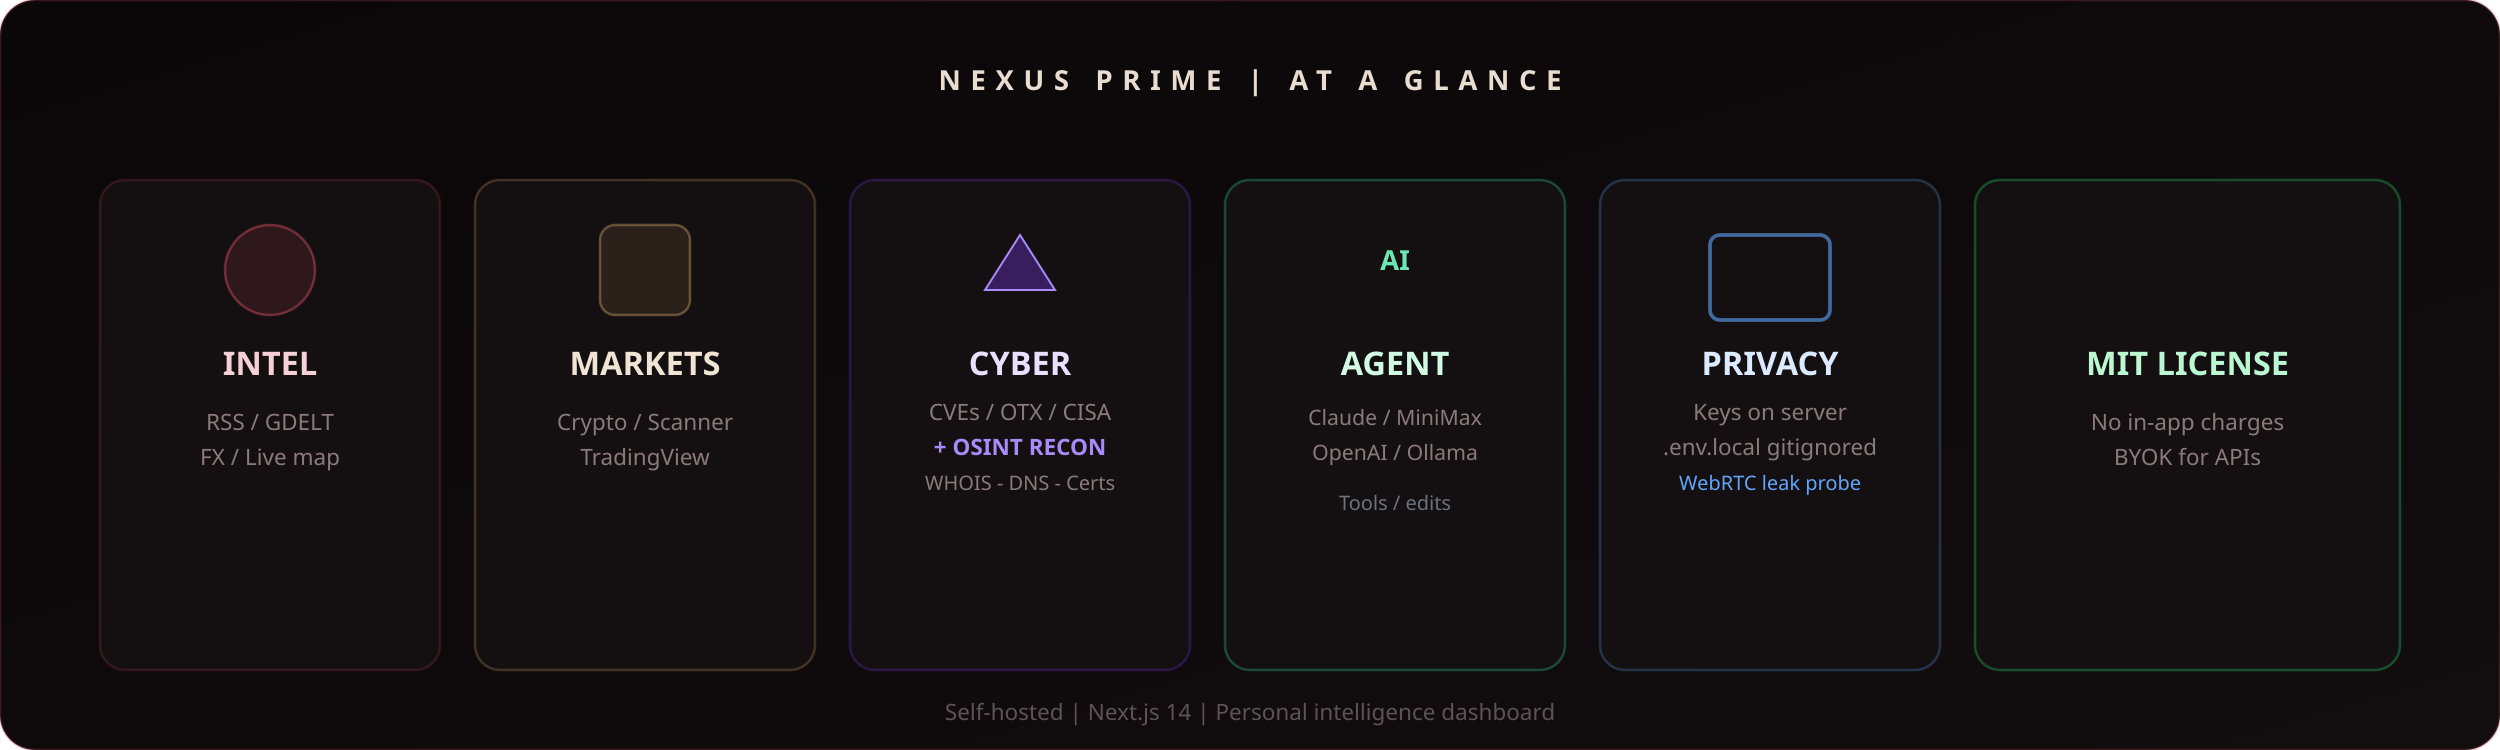
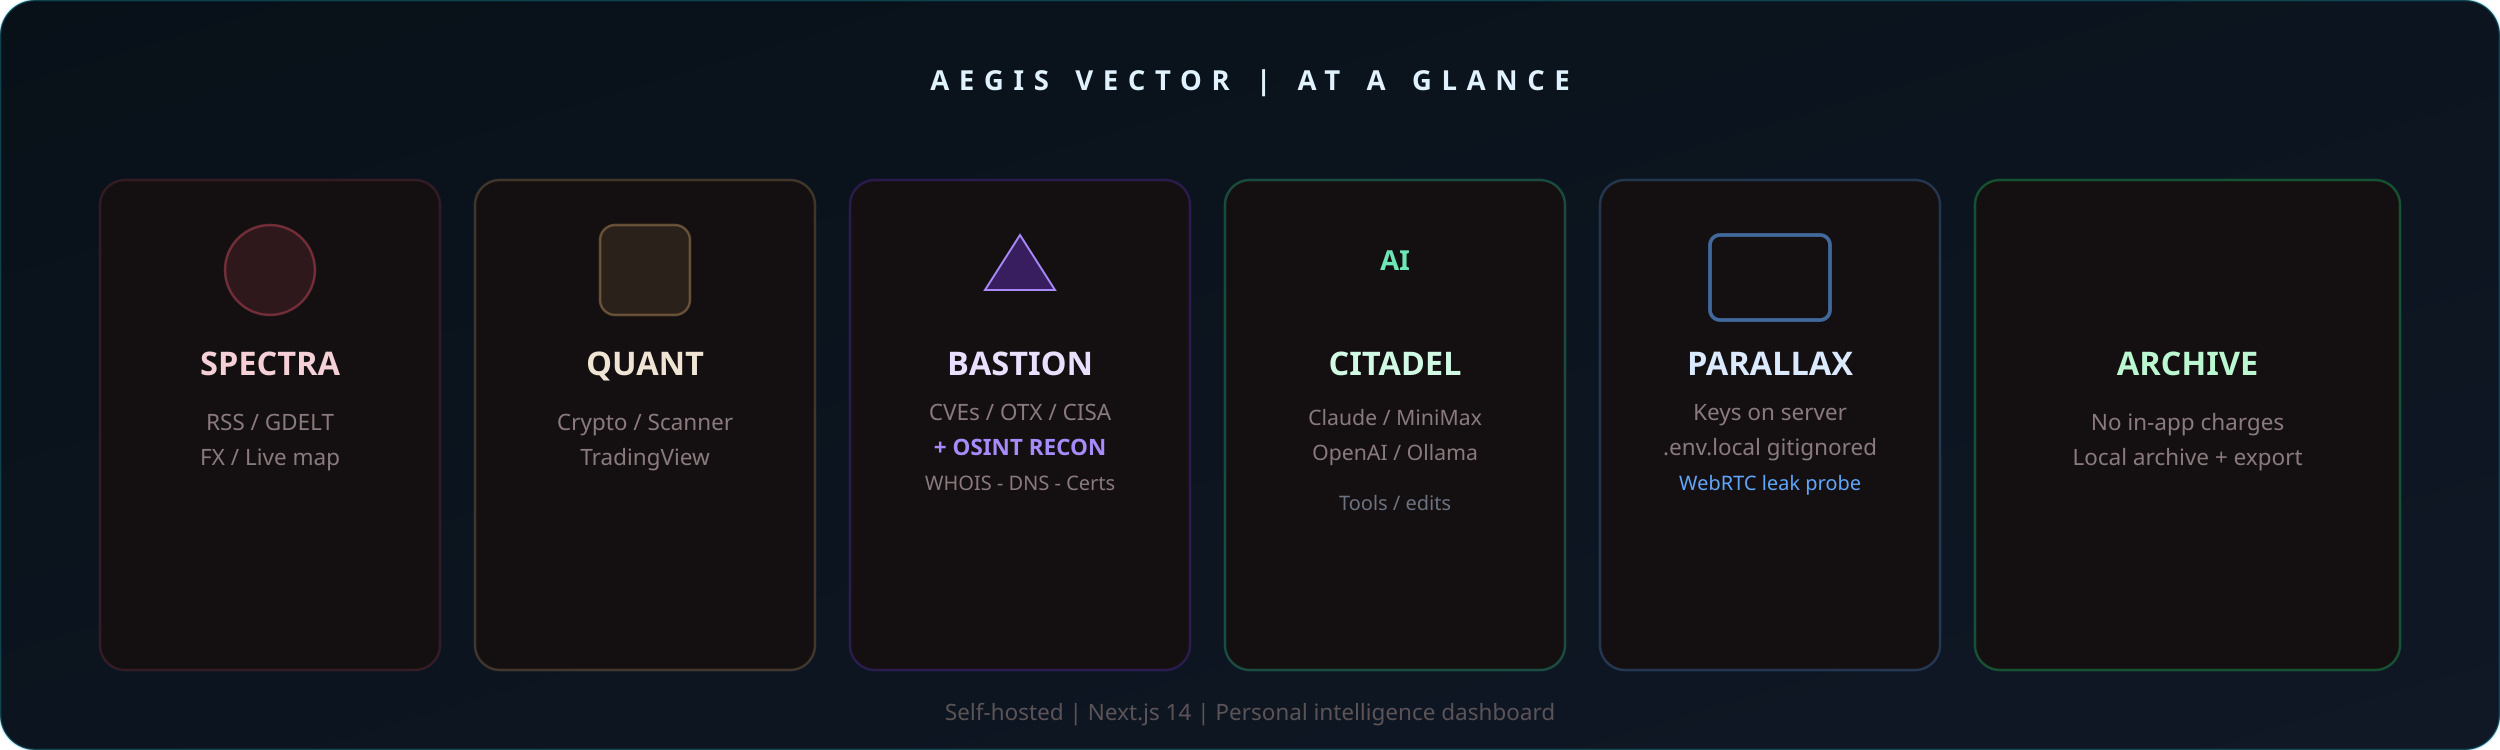
<svg xmlns="http://www.w3.org/2000/svg" viewBox="0 0 1000 300" width="1000" height="300" role="img" aria-labelledby="title desc">
  <defs>
    <linearGradient id="bgf" x1="0%" y1="0%" x2="100%" y2="100%">
-       <stop offset="0%" style="stop-color:#0a0708" />
-       <stop offset="100%" style="stop-color:#120d0f" />
+       <stop offset="0%" style="stop-color:#081018" />
+       <stop offset="100%" style="stop-color:#101826" />
    </linearGradient>
    <linearGradient id="accentf" x1="0%" y1="0%" x2="100%" y2="0%">
-       <stop offset="0%" style="stop-color:#c4485a" />
-       <stop offset="100%" style="stop-color:#d4a56a" />
+       <stop offset="0%" style="stop-color:#22d3ee" />
+       <stop offset="100%" style="stop-color:#f59e0b" />
    </linearGradient>
  </defs>
-   <rect width="1000" height="300" rx="14" fill="url(#bgf)" stroke="#c4485a" stroke-opacity="0.25" stroke-width="1" />
-   <text x="500" y="36" text-anchor="middle" fill="#e8ddd0" font-family="system-ui,Segoe UI,sans-serif" font-size="11" font-weight="700" letter-spacing="0.35em">NEXUS PRIME | AT A GLANCE</text>
+   <rect width="1000" height="300" rx="14" fill="url(#bgf)" stroke="#22d3ee" stroke-opacity="0.25" stroke-width="1" />
+   <text x="500" y="36" text-anchor="middle" fill="#e0f2fe" font-family="system-ui,Segoe UI,sans-serif" font-size="11" font-weight="700" letter-spacing="0.35em">AEGIS VECTOR | AT A GLANCE</text>
  <line x1="80" y1="48" x2="920" y2="48" stroke="url(#accentf)" stroke-width="1" stroke-opacity="0.5" />
  <g font-family="system-ui,Segoe UI,sans-serif">
    <g transform="translate(40,72)">
      <rect width="136" height="196" rx="10" fill="#141011" stroke="#c4485a" stroke-opacity="0.2" />
      <circle cx="68" cy="36" r="18" fill="#c4485a" fill-opacity="0.15" stroke="#c4485a" stroke-opacity="0.5" />
-       <text x="68" y="78" text-anchor="middle" fill="#f5d0d6" font-size="13" font-weight="800">INTEL</text>
+       <text x="68" y="78" text-anchor="middle" fill="#f5d0d6" font-size="13" font-weight="800">SPECTRA</text>
      <text x="68" y="100" text-anchor="middle" fill="#8a7a7e" font-size="9">RSS / GDELT</text>
      <text x="68" y="114" text-anchor="middle" fill="#8a7a7e" font-size="9">FX / Live map</text>
    </g>
    <g transform="translate(190,72)">
      <rect width="136" height="196" rx="10" fill="#141011" stroke="#d4a56a" stroke-opacity="0.25" />
      <rect x="50" y="18" width="36" height="36" rx="6" fill="#d4a56a" fill-opacity="0.12" stroke="#d4a56a" stroke-opacity="0.4" />
-       <text x="68" y="78" text-anchor="middle" fill="#f0e4d4" font-size="13" font-weight="800">MARKETS</text>
+       <text x="68" y="78" text-anchor="middle" fill="#f0e4d4" font-size="13" font-weight="800">QUANT</text>
      <text x="68" y="100" text-anchor="middle" fill="#8a7a7e" font-size="9">Crypto / Scanner</text>
      <text x="68" y="114" text-anchor="middle" fill="#8a7a7e" font-size="9">TradingView</text>
    </g>
    <g transform="translate(340,72)">
      <rect width="136" height="196" rx="10" fill="#141011" stroke="#7c3aed" stroke-opacity="0.25" />
      <path d="M68 22 L82 44 L54 44 Z" fill="#7c3aed" fill-opacity="0.35" stroke="#a78bfa" stroke-width="0.8" />
-       <text x="68" y="78" text-anchor="middle" fill="#e9e0ff" font-size="13" font-weight="800">CYBER</text>
+       <text x="68" y="78" text-anchor="middle" fill="#e9e0ff" font-size="13" font-weight="800">BASTION</text>
      <text x="68" y="96" text-anchor="middle" fill="#8a7a7e" font-size="9">CVEs / OTX / CISA</text>
      <text x="68" y="110" text-anchor="middle" fill="#a78bfa" font-size="9" font-weight="700">+ OSINT RECON</text>
      <text x="68" y="124" text-anchor="middle" fill="#8a7a7e" font-size="8">WHOIS - DNS - Certs</text>
    </g>
    <g transform="translate(490,72)">
      <rect width="136" height="196" rx="10" fill="#141011" stroke="#34d399" stroke-opacity="0.3" />
      <text x="68" y="36" text-anchor="middle" fill="#6ee7b7" font-size="11" font-weight="800">AI</text>
-       <text x="68" y="78" text-anchor="middle" fill="#d1fae5" font-size="13" font-weight="800">AGENT</text>
+       <text x="68" y="78" text-anchor="middle" fill="#d1fae5" font-size="13" font-weight="800">CITADEL</text>
      <text x="68" y="98" text-anchor="middle" fill="#8a7a7e" font-size="8.5">Claude / MiniMax</text>
      <text x="68" y="112" text-anchor="middle" fill="#8a7a7e" font-size="8.5">OpenAI / Ollama</text>
      <text x="68" y="132" text-anchor="middle" fill="#6b7280" font-size="8">Tools / edits</text>
    </g>
    <g transform="translate(640,72)">
      <rect width="136" height="196" rx="10" fill="#141011" stroke="#60a5fa" stroke-opacity="0.25" />
      <rect x="44" y="22" width="48" height="34" rx="4" fill="none" stroke="#60a5fa" stroke-width="1.5" stroke-opacity="0.6" />
-       <text x="68" y="78" text-anchor="middle" fill="#dbeafe" font-size="13" font-weight="800">PRIVACY</text>
+       <text x="68" y="78" text-anchor="middle" fill="#dbeafe" font-size="13" font-weight="800">PARALLAX</text>
      <text x="68" y="96" text-anchor="middle" fill="#8a7a7e" font-size="9">Keys on server</text>
      <text x="68" y="110" text-anchor="middle" fill="#8a7a7e" font-size="9">.env.local gitignored</text>
      <text x="68" y="124" text-anchor="middle" fill="#60a5fa" font-size="8">WebRTC leak probe</text>
    </g>
    <g transform="translate(790,72)">
      <rect width="170" height="196" rx="10" fill="#141011" stroke="#22c55e" stroke-opacity="0.35" />
-       <text x="85" y="78" text-anchor="middle" fill="#bbf7d0" font-size="13" font-weight="800">MIT LICENSE</text>
+       <text x="85" y="78" text-anchor="middle" fill="#bbf7d0" font-size="13" font-weight="800">ARCHIVE</text>
      <text x="85" y="100" text-anchor="middle" fill="#8a7a7e" font-size="9">No in-app charges</text>
-       <text x="85" y="114" text-anchor="middle" fill="#8a7a7e" font-size="9">BYOK for APIs</text>
+       <text x="85" y="114" text-anchor="middle" fill="#8a7a7e" font-size="9">Local archive + export</text>
    </g>
  </g>
  <text x="500" y="288" text-anchor="middle" fill="#5c5356" font-family="system-ui,sans-serif" font-size="9">Self-hosted | Next.js 14 | Personal intelligence dashboard</text>
</svg>
